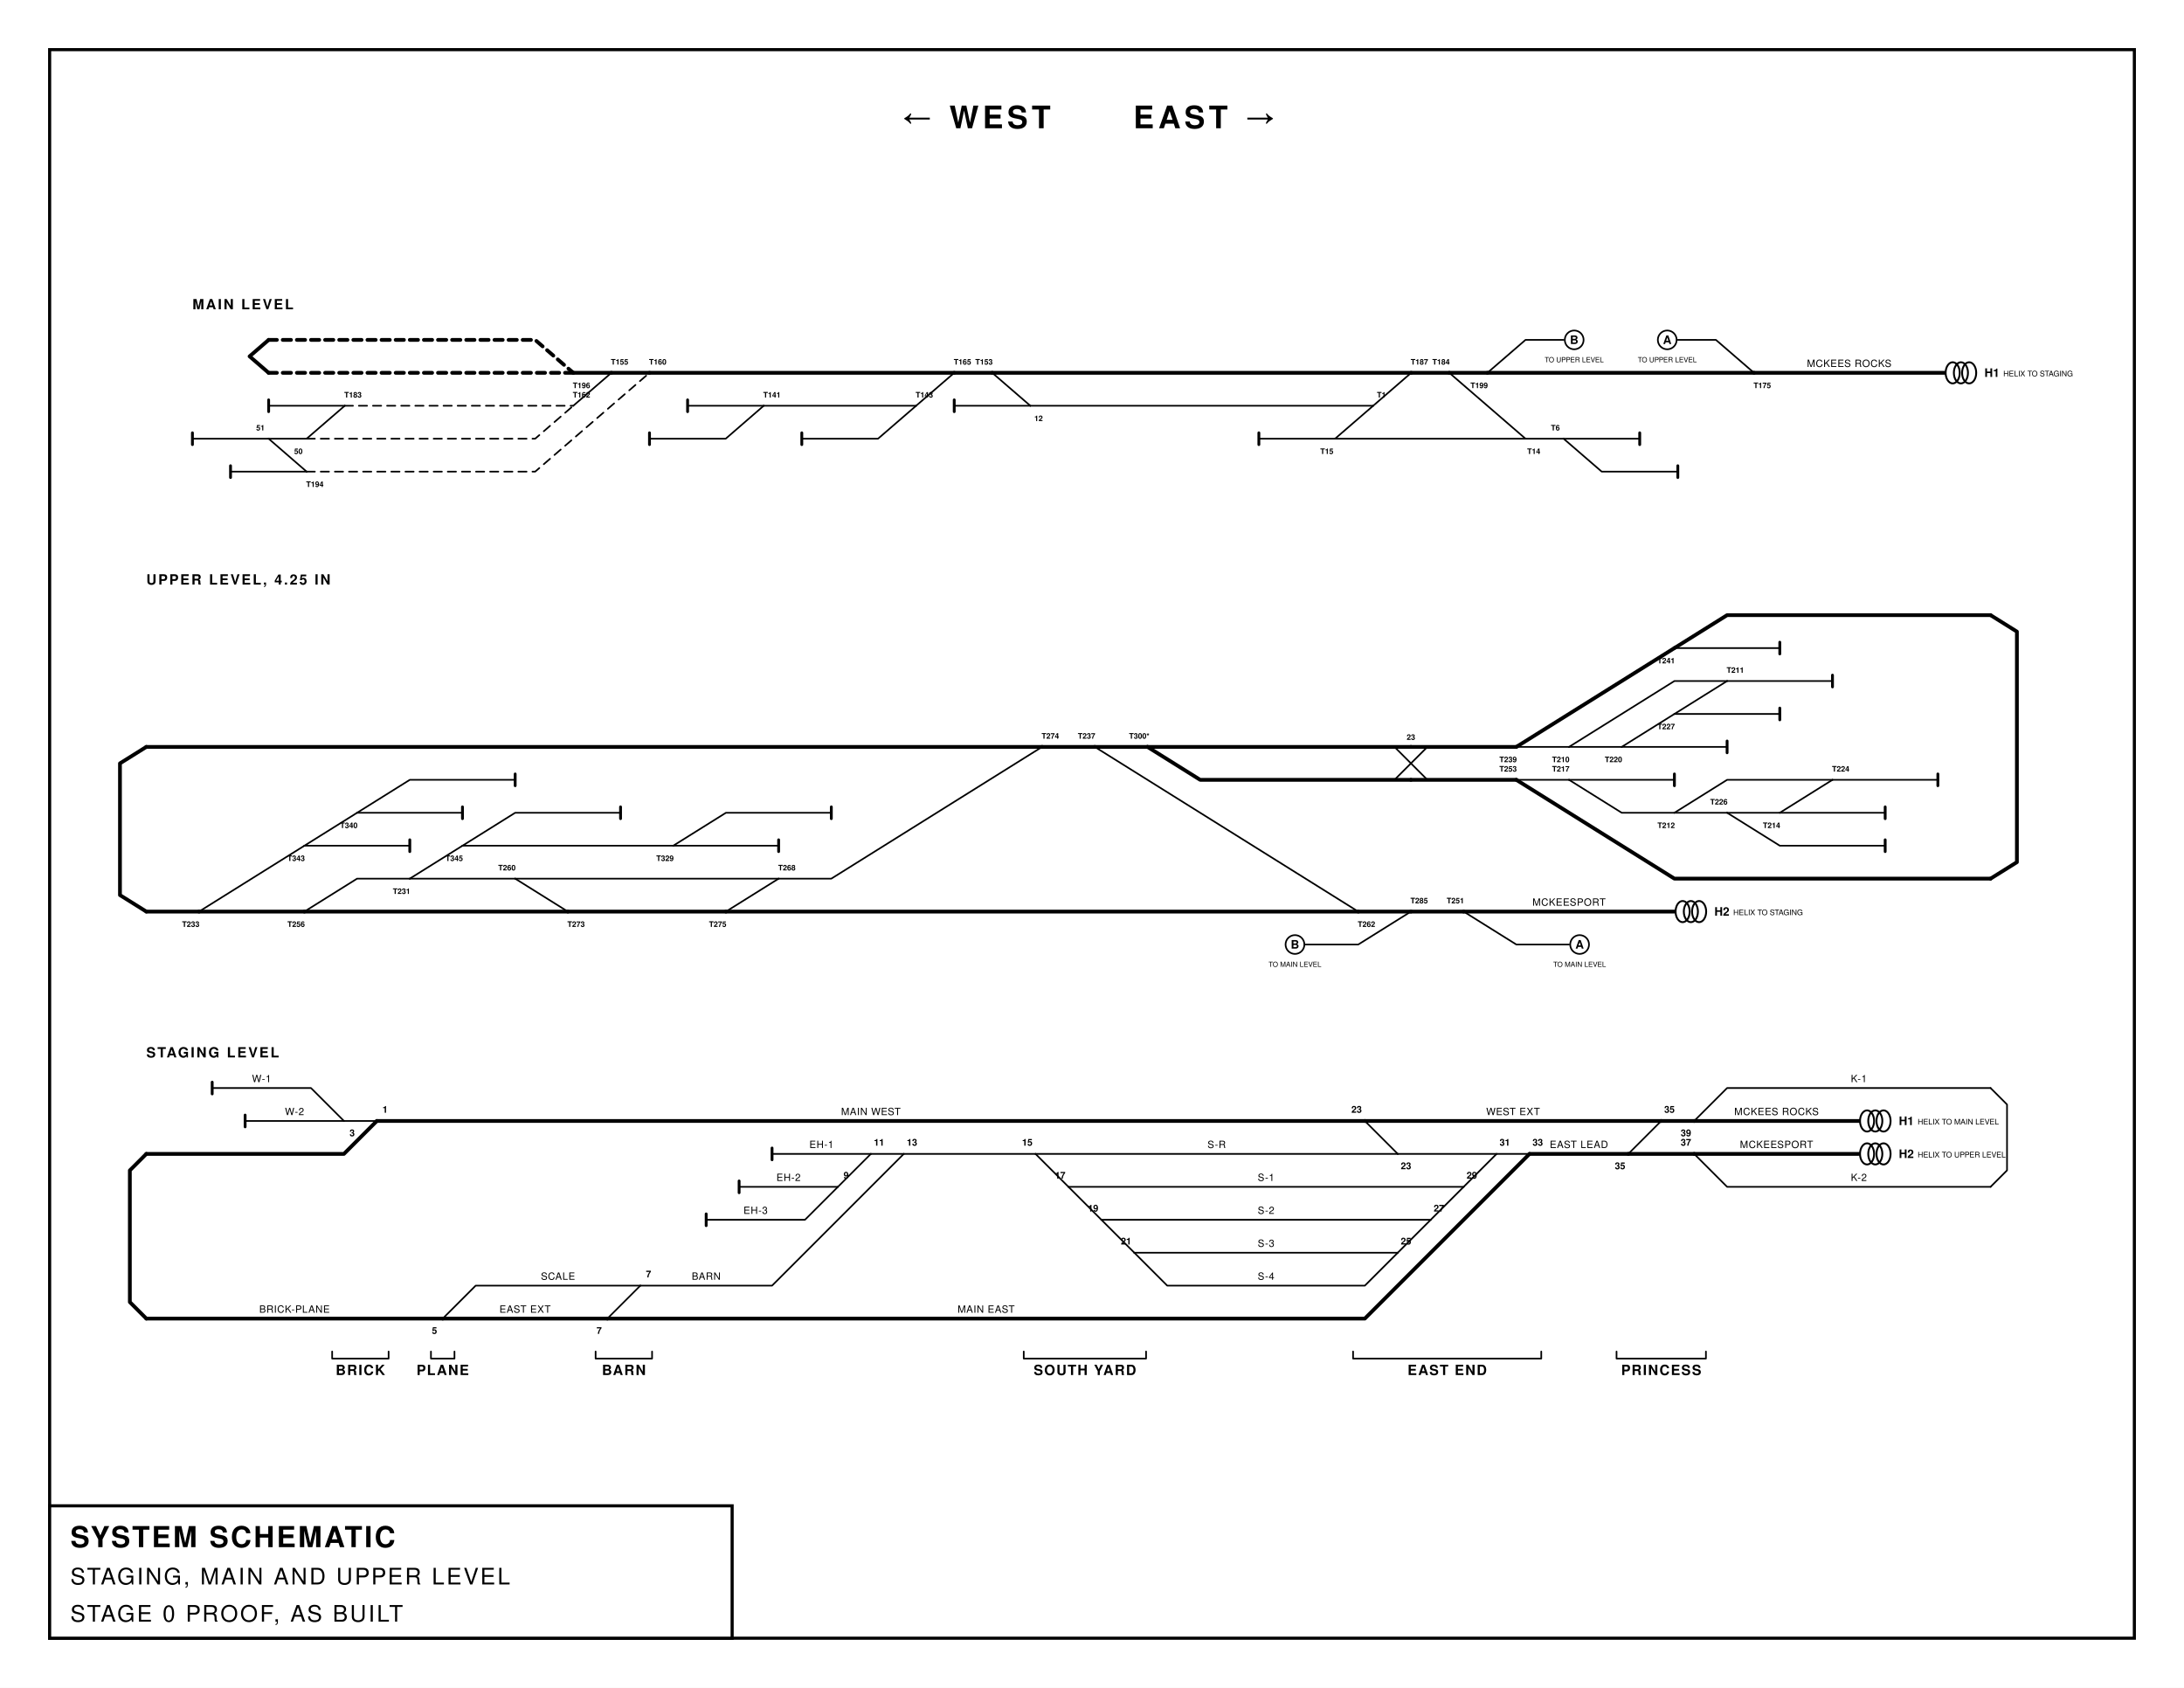
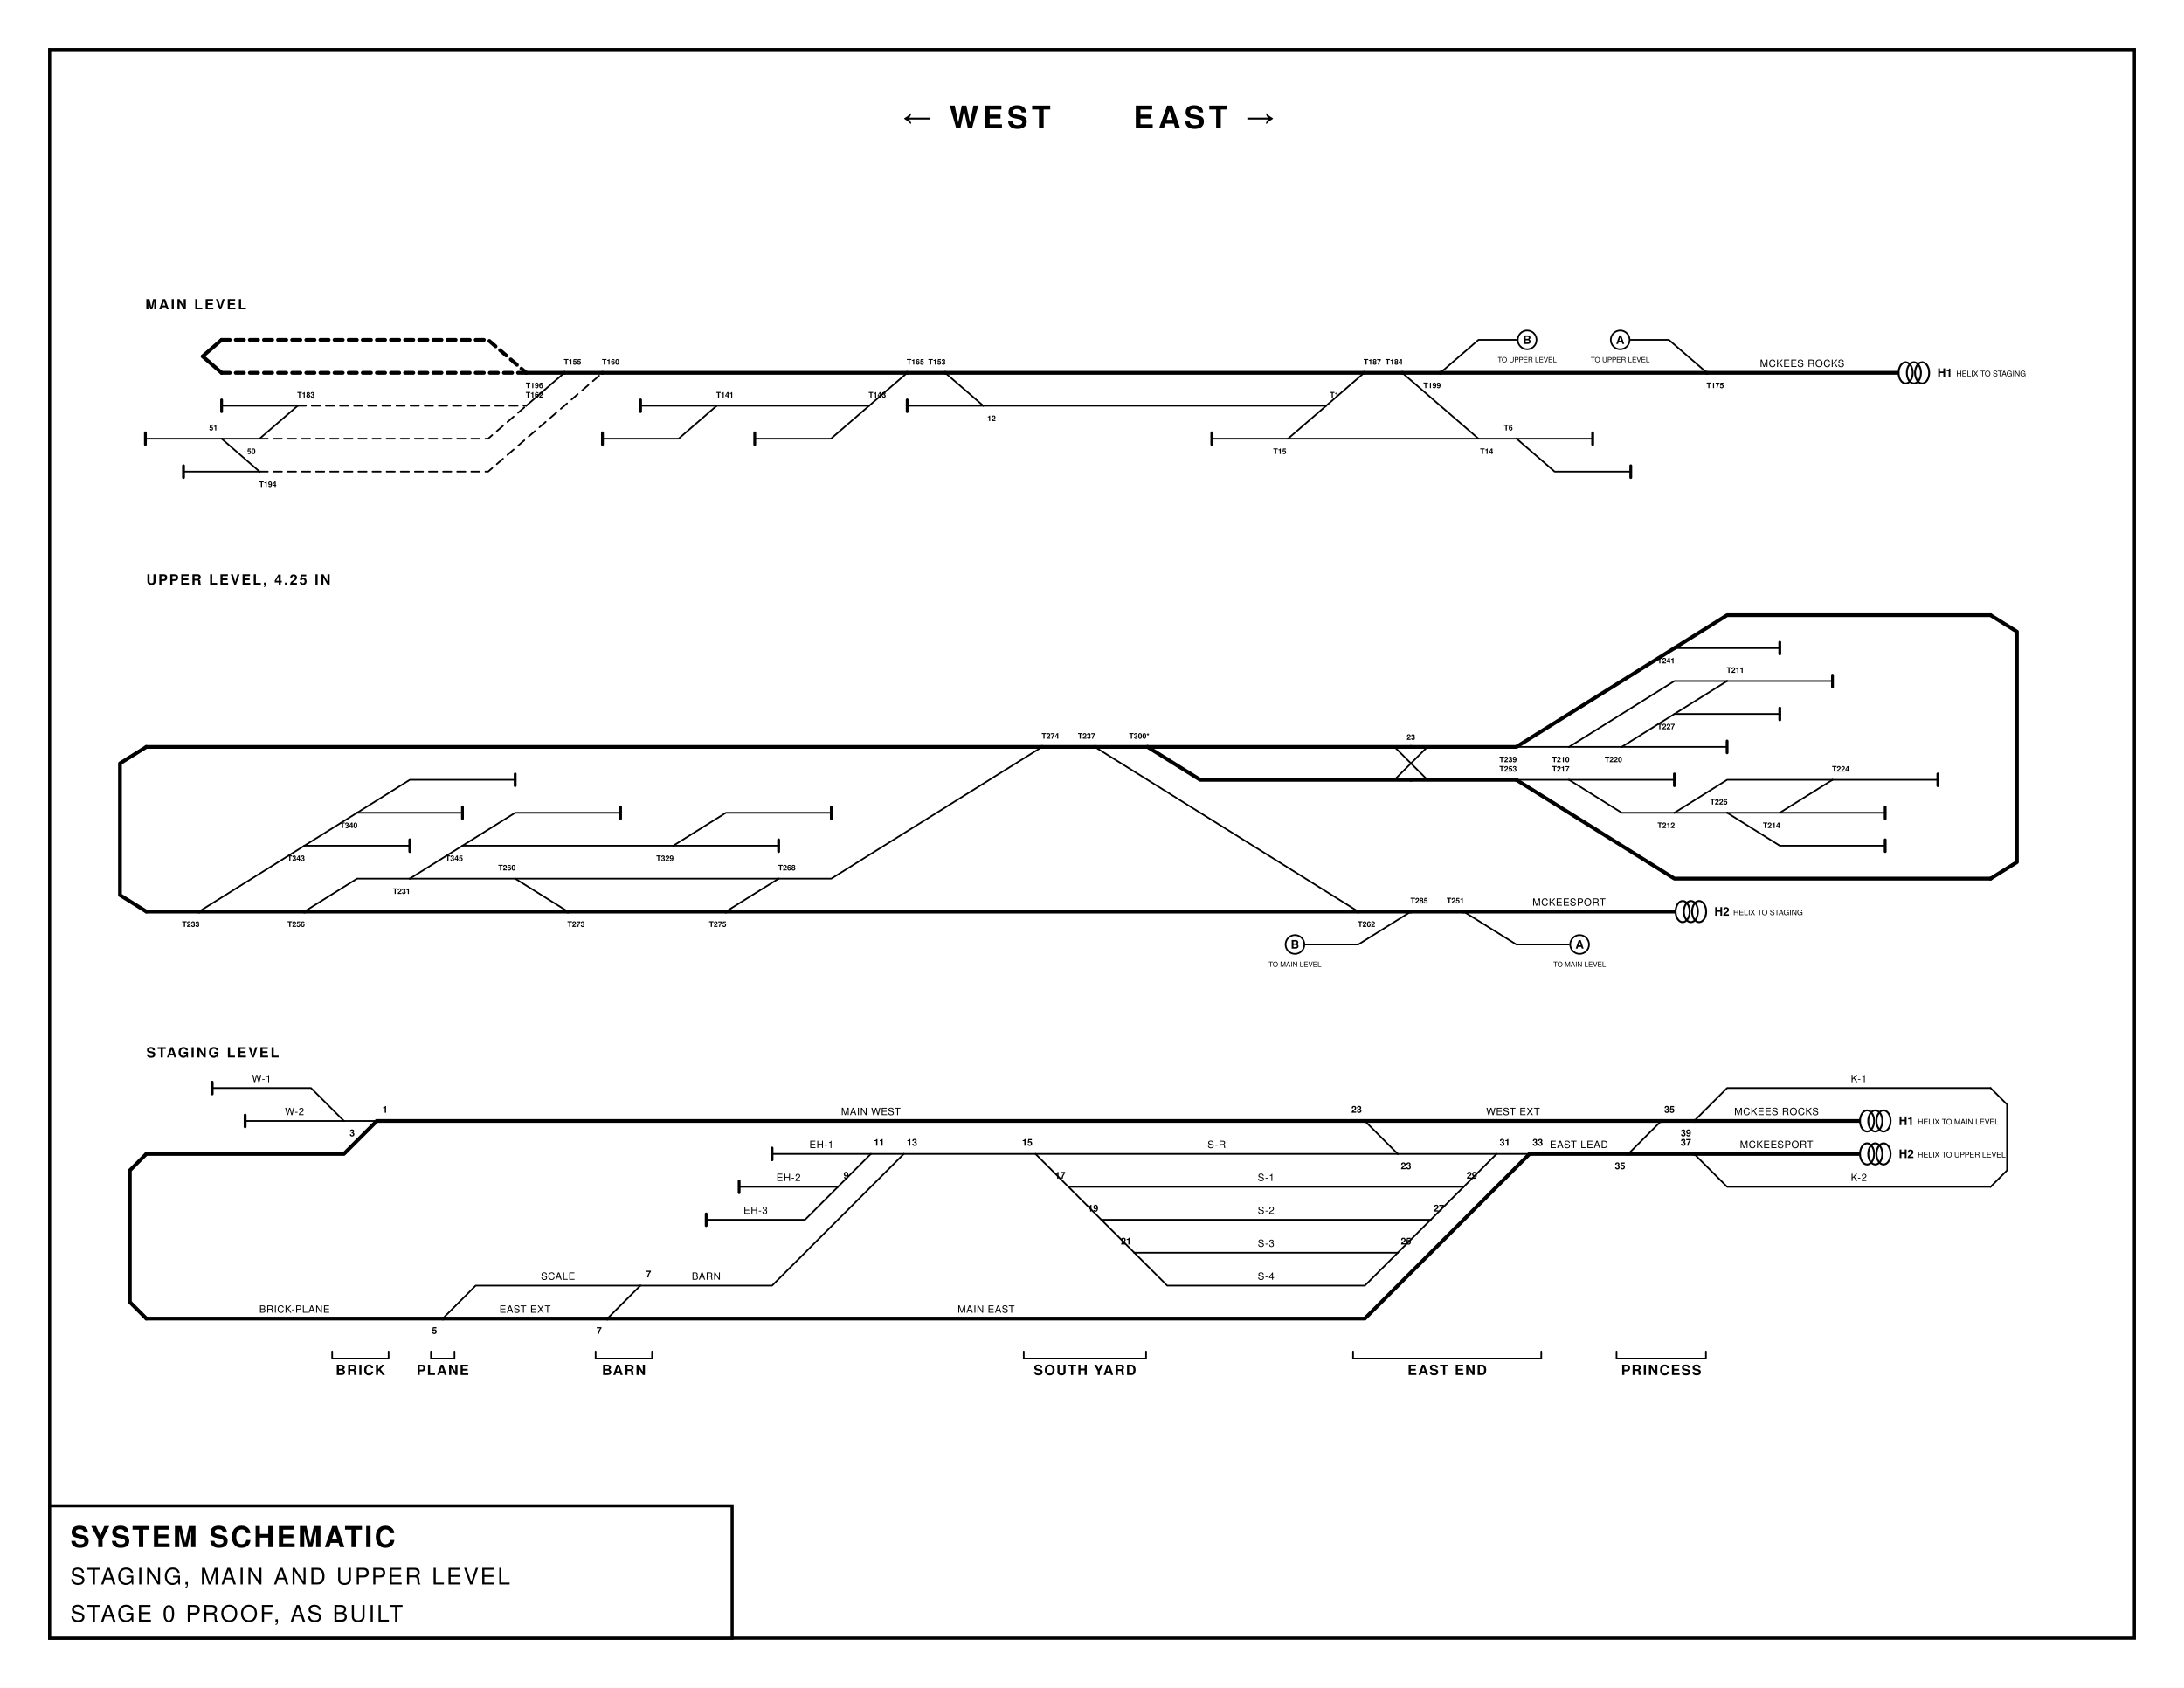
<svg xmlns="http://www.w3.org/2000/svg" viewBox="0 0 1056 816" width="1056" height="816" font-family="'Helvetica Neue',Helvetica,Arial,sans-serif">
  <rect width="1056" height="816" fill="#fff" />
  <rect x="24" y="24" width="1008" height="768" fill="none" stroke="#000" stroke-width="1.5" />
  <g transform="translate(48.0,130.2) scale(0.5687)" fill="none" stroke="#000" stroke-linecap="round" stroke-linejoin="round">
-     <path d="M985.9,144.0 L1050.7,144.0" stroke-width="1.4" />
-     <path d="M1050.7,144.0 L1212.6,144.0" stroke-width="1.4" />
-     <path d="M1050.7,144.0 L1083.1,116.0" stroke-width="1.4" />
-     <path d="M1212.6,144.0 L1245.0,144.0" stroke-width="1.4" />
-     <path d="M1245.0,144.0 L1309.7,144.0" stroke-width="1.4" />
-     <path d="M1245.0,144.0 L1277.4,172.0 L1342.1,172.0" stroke-width="1.4" />
-     <path d="M1083.1,116.0 L1115.4,88.0" stroke-width="1.4" />
-     <path d="M791.6,116.0 L1083.1,116.0" stroke-width="1.4" />
-     <path d="M726.9,116.0 L791.6,116.0" stroke-width="1.4" />
-     <path d="M759.2,88.0 L791.6,116.0" stroke-width="1.4" />
-     <path d="M1147.8,88.0 L1212.6,144.0" stroke-width="1.4" />
-     <path d="M564.9,116.0 L694.5,116.0" stroke-width="1.4" />
-     <path d="M500.2,116.0 L564.9,116.0" stroke-width="1.4" />
-     <path d="M467.8,144.0 L532.6,144.0 L564.9,116.0" stroke-width="1.4" />
-     <path d="M694.5,116.0 L726.9,88.0" stroke-width="1.4" />
-     <path d="M597.3,144.0 L662.1,144.0 L694.5,116.0" stroke-width="1.4" />
-     <path d="M726.9,88.0 L759.2,88.0" stroke-width="3.2" />
-     <path d="M759.2,88.0 L1115.4,88.0" stroke-width="3.2" />
-     <path d="M435.4,88.0 L467.8,88.0" stroke-width="3.2" />
-     <path d="M403.0,88.0 L435.4,88.0" stroke-width="3.2" />
-     <path d="M403.0,116.0 L435.4,88.0" stroke-width="1.4" />
-     <path d="M176.3,144.0 L370.6,144.0 L403.0,116.0" stroke-width="1.4" stroke-dasharray="7 5" />
-     <path d="M208.7,116.0 L403.0,116.0" stroke-width="1.4" stroke-dasharray="7 5" />
-     <path d="M467.8,88.0 L726.9,88.0" stroke-width="3.2" />
-     <path d="M176.3,172.0 L370.6,172.0 L467.8,88.0" stroke-width="1.4" stroke-dasharray="7 5" />
-     <path d="M79.2,144.0 L144.0,144.0" stroke-width="1.4" />
-     <path d="M144.0,144.0 L176.3,172.0" stroke-width="1.4" />
-     <path d="M176.3,144.0 L208.7,116.0" stroke-width="1.4" />
-     <path d="M144.0,144.0 L176.3,144.0" stroke-width="1.4" />
-     <path d="M1115.4,88.0 L1147.8,88.0" stroke-width="3.2" />
-     <path d="M1147.8,88.0 L1180.2,88.0" stroke-width="3.2" />
-     <path d="M144.0,116.0 L208.7,116.0" stroke-width="1.4" />
-     <path d="M111.6,172.0 L176.3,172.0" stroke-width="1.4" />
-     <path d="M144.0,88.0 L403.0,88.0" stroke-width="3.2" stroke-dasharray="7 5" />
-     <path d="M144.0,60.0 L370.6,60.0 L403.0,88.0" stroke-width="3.2" stroke-dasharray="7 5" />
-     <path d="M1406.9,88.0 L1568.8,88.0" stroke-width="3.2" />
-     <path d="M1180.2,88.0 L1406.9,88.0" stroke-width="3.2" />
-     <path d="M1342.1,60.0 L1374.5,60.0 L1406.9,88.0" stroke-width="1.4" />
-     <path d="M1180.2,88.0 L1212.6,60.0 L1245.0,60.0" stroke-width="1.4" />
-     <path d="M144.0,60.0 L127.8,74.0 L127.8,74.0 L144.0,88.0" stroke-width="3.2" />
-     <path d="M985.9,139.0 L985.9,149.0" stroke-width="2.4" />
-     <path d="M1309.7,139.0 L1309.7,149.0" stroke-width="2.4" />
-     <path d="M1342.1,167.0 L1342.1,177.0" stroke-width="2.4" />
-     <path d="M726.9,111.0 L726.9,121.0" stroke-width="2.4" />
-     <path d="M500.2,111.0 L500.2,121.0" stroke-width="2.4" />
-     <path d="M467.8,139.0 L467.8,149.0" stroke-width="2.4" />
-     <path d="M597.3,139.0 L597.3,149.0" stroke-width="2.4" />
-     <path d="M79.2,139.0 L79.2,149.0" stroke-width="2.4" />
-     <path d="M144.0,111.0 L144.0,121.0" stroke-width="2.4" />
-     <path d="M111.6,167.0 L111.6,177.0" stroke-width="2.4" />
-     <ellipse cx="1575.8" cy="88.0" rx="6" ry="9" stroke-width="1.6" />
-     <ellipse cx="1582.8" cy="88.0" rx="6" ry="9" stroke-width="1.6" />
-     <ellipse cx="1589.8" cy="88.0" rx="6" ry="9" stroke-width="1.6" />
-     <circle cx="1333.1" cy="60.0" r="8" stroke-width="1.4" fill="#fff" />
-     <circle cx="1254.0" cy="60.0" r="8" stroke-width="1.4" fill="#fff" />
-     <text x="79.2" y="34.0" font-size="12" text-anchor="start" font-weight="bold" fill="#000" stroke="none" letter-spacing="1.5">MAIN LEVEL</text>
-     <text x="1487.8" y="83.0" font-size="8.5" text-anchor="middle" font-weight="normal" fill="#000" stroke="none" letter-spacing="0.4">MCKEES ROCKS</text>
-     <text x="1043.7" y="157.0" font-size="6.5" text-anchor="middle" font-weight="bold" fill="#000" stroke="none">T15</text>
-     <text x="1238.0" y="137.0" font-size="6.5" text-anchor="middle" font-weight="bold" fill="#000" stroke="none">T6</text>
-     <text x="1090.1" y="109.0" font-size="6.5" text-anchor="middle" font-weight="bold" fill="#000" stroke="none">T1</text>
-     <text x="798.6" y="129.0" font-size="6.5" text-anchor="middle" font-weight="bold" fill="#000" stroke="none">12</text>
-     <text x="1219.6" y="157.0" font-size="6.5" text-anchor="middle" font-weight="bold" fill="#000" stroke="none">T14</text>
-     <text x="571.9" y="109.0" font-size="6.5" text-anchor="middle" font-weight="bold" fill="#000" stroke="none">T141</text>
-     <text x="701.5" y="109.0" font-size="6.5" text-anchor="middle" font-weight="bold" fill="#000" stroke="none">T143</text>
-     <text x="752.2" y="81.0" font-size="6.5" text-anchor="middle" font-weight="bold" fill="#000" stroke="none">T153</text>
-     <text x="442.4" y="81.0" font-size="6.5" text-anchor="middle" font-weight="bold" fill="#000" stroke="none">T155</text>
-     <text x="410.0" y="109.0" font-size="6.5" text-anchor="middle" font-weight="bold" fill="#000" stroke="none">T162</text>
-     <text x="474.8" y="81.0" font-size="6.5" text-anchor="middle" font-weight="bold" fill="#000" stroke="none">T160</text>
-     <text x="137.0" y="137.0" font-size="6.5" text-anchor="middle" font-weight="bold" fill="#000" stroke="none">51</text>
-     <text x="169.3" y="157.0" font-size="6.5" text-anchor="middle" font-weight="bold" fill="#000" stroke="none">50</text>
-     <text x="733.9" y="81.0" font-size="6.5" text-anchor="middle" font-weight="bold" fill="#000" stroke="none">T165</text>
-     <text x="1140.8" y="81.0" font-size="6.5" text-anchor="middle" font-weight="bold" fill="#000" stroke="none">T184</text>
-     <text x="215.7" y="109.0" font-size="6.5" text-anchor="middle" font-weight="bold" fill="#000" stroke="none">T183</text>
-     <text x="1122.4" y="81.0" font-size="6.5" text-anchor="middle" font-weight="bold" fill="#000" stroke="none">T187</text>
-     <text x="183.3" y="185.0" font-size="6.5" text-anchor="middle" font-weight="bold" fill="#000" stroke="none">T194</text>
-     <text x="410.0" y="101.0" font-size="6.5" text-anchor="middle" font-weight="bold" fill="#000" stroke="none">T196</text>
-     <text x="1413.9" y="101.0" font-size="6.5" text-anchor="middle" font-weight="bold" fill="#000" stroke="none">T175</text>
-     <text x="1173.2" y="101.0" font-size="6.5" text-anchor="middle" font-weight="bold" fill="#000" stroke="none">T199</text>
-     <text x="1602.8" y="91.5" font-size="10" text-anchor="start" font-weight="bold" fill="#000" stroke="none">H1</text>
-     <text x="1618.8" y="91.0" font-size="6.5" text-anchor="start" font-weight="normal" fill="#000" stroke="none">HELIX TO STAGING</text>
-     <text x="1333.1" y="63.5" font-size="10" text-anchor="middle" font-weight="bold" fill="#000" stroke="none">A</text>
-     <text x="1333.1" y="79.0" font-size="6" text-anchor="middle" font-weight="normal" fill="#000" stroke="none">TO UPPER LEVEL</text>
-     <text x="1254.0" y="63.5" font-size="10" text-anchor="middle" font-weight="bold" fill="#000" stroke="none">B</text>
-     <text x="1254.0" y="79.0" font-size="6" text-anchor="middle" font-weight="normal" fill="#000" stroke="none">TO UPPER LEVEL</text>
+     <path d="M945.9,144.0 L1010.7,144.0" stroke-width="1.4" />
+     <path d="M1010.7,144.0 L1172.6,144.0" stroke-width="1.4" />
+     <path d="M1010.7,144.0 L1043.1,116.0" stroke-width="1.4" />
+     <path d="M1172.6,144.0 L1205.0,144.0" stroke-width="1.4" />
+     <path d="M1205.0,144.0 L1269.7,144.0" stroke-width="1.4" />
+     <path d="M1205.0,144.0 L1237.4,172.0 L1302.1,172.0" stroke-width="1.4" />
+     <path d="M1043.1,116.0 L1075.4,88.0" stroke-width="1.4" />
+     <path d="M751.6,116.0 L1043.1,116.0" stroke-width="1.4" />
+     <path d="M686.9,116.0 L751.6,116.0" stroke-width="1.4" />
+     <path d="M719.2,88.0 L751.6,116.0" stroke-width="1.4" />
+     <path d="M1107.8,88.0 L1172.6,144.0" stroke-width="1.4" />
+     <path d="M524.9,116.0 L654.5,116.0" stroke-width="1.4" />
+     <path d="M460.2,116.0 L524.9,116.0" stroke-width="1.4" />
+     <path d="M427.8,144.0 L492.6,144.0 L524.9,116.0" stroke-width="1.4" />
+     <path d="M654.5,116.0 L686.9,88.0" stroke-width="1.4" />
+     <path d="M557.3,144.0 L622.1,144.0 L654.5,116.0" stroke-width="1.4" />
+     <path d="M686.9,88.0 L719.2,88.0" stroke-width="3.2" />
+     <path d="M719.2,88.0 L1075.4,88.0" stroke-width="3.2" />
+     <path d="M395.4,88.0 L427.8,88.0" stroke-width="3.2" />
+     <path d="M363.0,88.0 L395.4,88.0" stroke-width="3.2" />
+     <path d="M363.0,116.0 L395.4,88.0" stroke-width="1.4" />
+     <path d="M136.3,144.0 L330.6,144.0 L363.0,116.0" stroke-width="1.4" stroke-dasharray="7 5" />
+     <path d="M168.7,116.0 L363.0,116.0" stroke-width="1.4" stroke-dasharray="7 5" />
+     <path d="M427.8,88.0 L686.9,88.0" stroke-width="3.2" />
+     <path d="M136.3,172.0 L330.6,172.0 L427.8,88.0" stroke-width="1.4" stroke-dasharray="7 5" />
+     <path d="M39.2,144.0 L104.0,144.0" stroke-width="1.4" />
+     <path d="M104.0,144.0 L136.3,172.0" stroke-width="1.4" />
+     <path d="M136.3,144.0 L168.7,116.0" stroke-width="1.4" />
+     <path d="M104.0,144.0 L136.3,144.0" stroke-width="1.4" />
+     <path d="M1075.4,88.0 L1107.8,88.0" stroke-width="3.2" />
+     <path d="M1107.8,88.0 L1140.2,88.0" stroke-width="3.2" />
+     <path d="M104.0,116.0 L168.7,116.0" stroke-width="1.4" />
+     <path d="M71.6,172.0 L136.3,172.0" stroke-width="1.4" />
+     <path d="M104.0,88.0 L363.0,88.0" stroke-width="3.2" stroke-dasharray="7 5" />
+     <path d="M104.0,60.0 L330.6,60.0 L363.0,88.0" stroke-width="3.2" stroke-dasharray="7 5" />
+     <path d="M1366.9,88.0 L1528.8,88.0" stroke-width="3.2" />
+     <path d="M1140.2,88.0 L1366.9,88.0" stroke-width="3.2" />
+     <path d="M1302.1,60.0 L1334.5,60.0 L1366.9,88.0" stroke-width="1.4" />
+     <path d="M1140.2,88.0 L1172.6,60.0 L1205.0,60.0" stroke-width="1.4" />
+     <path d="M104.0,60.0 L87.8,74.0 L87.8,74.0 L104.0,88.0" stroke-width="3.2" />
+     <path d="M945.9,139.0 L945.9,149.0" stroke-width="2.4" />
+     <path d="M1269.7,139.0 L1269.7,149.0" stroke-width="2.4" />
+     <path d="M1302.1,167.0 L1302.1,177.0" stroke-width="2.4" />
+     <path d="M686.9,111.0 L686.9,121.0" stroke-width="2.4" />
+     <path d="M460.2,111.0 L460.2,121.0" stroke-width="2.4" />
+     <path d="M427.8,139.0 L427.8,149.0" stroke-width="2.4" />
+     <path d="M557.3,139.0 L557.3,149.0" stroke-width="2.4" />
+     <path d="M39.2,139.0 L39.2,149.0" stroke-width="2.4" />
+     <path d="M104.0,111.0 L104.0,121.0" stroke-width="2.4" />
+     <path d="M71.6,167.0 L71.6,177.0" stroke-width="2.4" />
+     <ellipse cx="1535.8" cy="88.0" rx="6" ry="9" stroke-width="1.6" />
+     <ellipse cx="1542.8" cy="88.0" rx="6" ry="9" stroke-width="1.6" />
+     <ellipse cx="1549.8" cy="88.0" rx="6" ry="9" stroke-width="1.6" />
+     <circle cx="1293.1" cy="60.0" r="8" stroke-width="1.4" fill="#fff" />
+     <circle cx="1214.0" cy="60.0" r="8" stroke-width="1.4" fill="#fff" />
+     <text x="39.2" y="34.0" font-size="12" text-anchor="start" font-weight="bold" fill="#000" stroke="none" letter-spacing="1.5">MAIN LEVEL</text>
+     <text x="1447.8" y="83.0" font-size="8.5" text-anchor="middle" font-weight="normal" fill="#000" stroke="none" letter-spacing="0.4">MCKEES ROCKS</text>
+     <text x="1003.7" y="157.0" font-size="6.5" text-anchor="middle" font-weight="bold" fill="#000" stroke="none">T15</text>
+     <text x="1198.0" y="137.0" font-size="6.5" text-anchor="middle" font-weight="bold" fill="#000" stroke="none">T6</text>
+     <text x="1050.1" y="109.0" font-size="6.5" text-anchor="middle" font-weight="bold" fill="#000" stroke="none">T1</text>
+     <text x="758.6" y="129.0" font-size="6.5" text-anchor="middle" font-weight="bold" fill="#000" stroke="none">12</text>
+     <text x="1179.6" y="157.0" font-size="6.5" text-anchor="middle" font-weight="bold" fill="#000" stroke="none">T14</text>
+     <text x="531.9" y="109.0" font-size="6.5" text-anchor="middle" font-weight="bold" fill="#000" stroke="none">T141</text>
+     <text x="661.5" y="109.0" font-size="6.5" text-anchor="middle" font-weight="bold" fill="#000" stroke="none">T143</text>
+     <text x="712.2" y="81.0" font-size="6.5" text-anchor="middle" font-weight="bold" fill="#000" stroke="none">T153</text>
+     <text x="402.4" y="81.0" font-size="6.5" text-anchor="middle" font-weight="bold" fill="#000" stroke="none">T155</text>
+     <text x="370.0" y="109.0" font-size="6.5" text-anchor="middle" font-weight="bold" fill="#000" stroke="none">T162</text>
+     <text x="434.8" y="81.0" font-size="6.5" text-anchor="middle" font-weight="bold" fill="#000" stroke="none">T160</text>
+     <text x="97.0" y="137.0" font-size="6.5" text-anchor="middle" font-weight="bold" fill="#000" stroke="none">51</text>
+     <text x="129.3" y="157.0" font-size="6.5" text-anchor="middle" font-weight="bold" fill="#000" stroke="none">50</text>
+     <text x="693.9" y="81.0" font-size="6.5" text-anchor="middle" font-weight="bold" fill="#000" stroke="none">T165</text>
+     <text x="1100.8" y="81.0" font-size="6.5" text-anchor="middle" font-weight="bold" fill="#000" stroke="none">T184</text>
+     <text x="175.7" y="109.0" font-size="6.5" text-anchor="middle" font-weight="bold" fill="#000" stroke="none">T183</text>
+     <text x="1082.4" y="81.0" font-size="6.5" text-anchor="middle" font-weight="bold" fill="#000" stroke="none">T187</text>
+     <text x="143.3" y="185.0" font-size="6.5" text-anchor="middle" font-weight="bold" fill="#000" stroke="none">T194</text>
+     <text x="370.0" y="101.0" font-size="6.5" text-anchor="middle" font-weight="bold" fill="#000" stroke="none">T196</text>
+     <text x="1373.9" y="101.0" font-size="6.5" text-anchor="middle" font-weight="bold" fill="#000" stroke="none">T175</text>
+     <text x="1133.2" y="101.0" font-size="6.5" text-anchor="middle" font-weight="bold" fill="#000" stroke="none">T199</text>
+     <text x="1562.8" y="91.5" font-size="10" text-anchor="start" font-weight="bold" fill="#000" stroke="none">H1</text>
+     <text x="1578.8" y="91.0" font-size="6.5" text-anchor="start" font-weight="normal" fill="#000" stroke="none">HELIX TO STAGING</text>
+     <text x="1293.1" y="63.5" font-size="10" text-anchor="middle" font-weight="bold" fill="#000" stroke="none">A</text>
+     <text x="1293.1" y="79.0" font-size="6" text-anchor="middle" font-weight="normal" fill="#000" stroke="none">TO UPPER LEVEL</text>
+     <text x="1214.0" y="63.5" font-size="10" text-anchor="middle" font-weight="bold" fill="#000" stroke="none">B</text>
+     <text x="1214.0" y="79.0" font-size="6" text-anchor="middle" font-weight="normal" fill="#000" stroke="none">TO UPPER LEVEL</text>
    <path d="M1204.8,406.0 L1249.6,406.0" stroke-width="1.4" />
    <path d="M1249.6,406.0 L1339.2,350.0 L1384.0,350.0" stroke-width="1.4" />
    <path d="M1249.6,406.0 L1294.4,406.0" stroke-width="1.4" />
    <path d="M1384.0,350.0 L1473.6,350.0" stroke-width="1.4" />
    <path d="M1339.2,378.0 L1384.0,350.0" stroke-width="1.4" />
    <path d="M1249.6,434.0 L1294.4,462.0 L1339.2,462.0" stroke-width="1.4" />
    <path d="M1339.2,462.0 L1384.0,462.0" stroke-width="1.4" />
    <path d="M1339.2,462.0 L1384.0,434.0 L1473.6,434.0" stroke-width="1.4" />
    <path d="M1384.0,462.0 L1428.8,462.0" stroke-width="1.4" />
    <path d="M1428.8,462.0 L1518.4,462.0" stroke-width="1.4" />
    <path d="M1428.8,462.0 L1473.6,434.0" stroke-width="1.4" />
    <path d="M1204.8,434.0 L1249.6,434.0" stroke-width="1.4" />
    <path d="M1249.6,434.0 L1339.2,434.0" stroke-width="1.4" />
    <path d="M1294.4,406.0 L1339.2,378.0" stroke-width="1.4" />
    <path d="M1294.4,406.0 L1384.0,406.0" stroke-width="1.4" />
    <path d="M1473.6,434.0 L1563.2,434.0" stroke-width="1.4" />
    <path d="M1384.0,462.0 L1428.8,490.0 L1518.4,490.0" stroke-width="1.4" />
    <path d="M1339.2,378.0 L1428.8,378.0" stroke-width="1.4" />
    <path d="M174.4,546.0 L219.2,518.0 L264.0,518.0" stroke-width="1.4" />
    <path d="M264.0,518.0 L353.6,518.0" stroke-width="1.4" />
    <path d="M264.0,518.0 L308.8,490.0" stroke-width="1.4" />
    <path d="M40.0,546.0 L84.8,546.0" stroke-width="3.2" />
    <path d="M40.0,406.0 L801.6,406.0" stroke-width="3.2" />
    <path d="M84.8,546.0 L174.4,546.0" stroke-width="3.2" />
    <path d="M84.8,546.0 L174.4,490.0" stroke-width="1.4" />
    <path d="M1115.2,406.0 L1204.8,406.0" stroke-width="3.2" />
    <path d="M1204.8,406.0 L1339.2,322.0" stroke-width="3.2" />
    <path d="M1339.2,322.0 L1384.0,294.0 L1608.0,294.0" stroke-width="3.2" />
    <path d="M1204.8,434.0 L1339.2,518.0 L1608.0,518.0" stroke-width="3.2" />
    <path d="M1339.2,322.0 L1428.8,322.0" stroke-width="1.4" />
    <path d="M1115.2,434.0 L1204.8,434.0" stroke-width="3.2" />
    <path d="M1115.2,546.0 L1160.0,546.0" stroke-width="3.2" />
    <path d="M174.4,546.0 L398.4,546.0" stroke-width="3.2" />
    <path d="M801.6,406.0 L846.4,406.0" stroke-width="3.2" />
    <path d="M846.4,406.0 L1070.4,546.0" stroke-width="1.4" />
    <path d="M353.6,518.0 L577.6,518.0" stroke-width="1.4" />
    <path d="M353.6,518.0 L398.4,546.0" stroke-width="1.4" />
    <path d="M1070.4,546.0 L1115.2,546.0" stroke-width="3.2" />
    <path d="M532.8,546.0 L1070.4,546.0" stroke-width="3.2" />
    <path d="M577.6,518.0 L622.4,518.0 L801.6,406.0" stroke-width="1.4" />
    <path d="M532.8,546.0 L577.6,518.0" stroke-width="1.4" />
    <path d="M398.4,546.0 L532.8,546.0" stroke-width="3.2" />
    <path d="M891.2,406.0 L936.0,434.0 L1115.2,434.0" stroke-width="3.2" />
    <path d="M308.8,490.0 L488.0,490.0" stroke-width="1.4" />
    <path d="M488.0,490.0 L577.6,490.0" stroke-width="1.4" />
    <path d="M488.0,490.0 L532.8,462.0 L622.4,462.0" stroke-width="1.4" />
    <path d="M174.4,490.0 L219.2,462.0" stroke-width="1.4" />
    <path d="M219.2,462.0 L308.8,462.0" stroke-width="1.4" />
    <path d="M219.2,462.0 L264.0,434.0 L353.6,434.0" stroke-width="1.4" />
    <path d="M308.8,490.0 L353.6,462.0 L443.2,462.0" stroke-width="1.4" />
    <path d="M174.4,490.0 L264.0,490.0" stroke-width="1.4" />
    <path d="M1160.0,546.0 L1339.2,546.0" stroke-width="3.2" />
    <path d="M891.2,406.0 L1115.2,406.0" stroke-width="3.2" />
    <path d="M846.4,406.0 L891.2,406.0" stroke-width="3.2" />
    <path d="M1160.0,546.0 L1204.8,574.0 L1249.6,574.0" stroke-width="1.4" />
    <path d="M1025.6,574.0 L1070.4,574.0 L1115.2,546.0" stroke-width="1.4" />
    <path d="M40.0,406.0 L17.6,420.0 L17.6,532.0 L40.0,546.0" stroke-width="3.2" />
    <path d="M1608.0,294.0 L1630.4,308.0 L1630.4,504.0 L1608.0,518.0" stroke-width="3.2" />
    <path d="M1101.2,406.0 L1129.2,434.0 M1101.2,434.0 L1129.2,406.0" stroke-width="1.4" />
    <path d="M1473.6,345.0 L1473.6,355.0" stroke-width="2.4" />
    <path d="M1518.4,457.0 L1518.4,467.0" stroke-width="2.4" />
    <path d="M1339.2,429.0 L1339.2,439.0" stroke-width="2.4" />
    <path d="M1384.0,401.0 L1384.0,411.0" stroke-width="2.4" />
    <path d="M1563.2,429.0 L1563.2,439.0" stroke-width="2.4" />
    <path d="M1518.4,485.0 L1518.4,495.0" stroke-width="2.4" />
    <path d="M1428.8,373.0 L1428.8,383.0" stroke-width="2.4" />
    <path d="M1428.8,317.0 L1428.8,327.0" stroke-width="2.4" />
    <ellipse cx="1346.2" cy="546.0" rx="6" ry="9" stroke-width="1.6" />
    <ellipse cx="1353.2" cy="546.0" rx="6" ry="9" stroke-width="1.6" />
    <ellipse cx="1360.2" cy="546.0" rx="6" ry="9" stroke-width="1.6" />
    <path d="M577.6,485.0 L577.6,495.0" stroke-width="2.4" />
    <path d="M622.4,457.0 L622.4,467.0" stroke-width="2.4" />
    <path d="M308.8,457.0 L308.8,467.0" stroke-width="2.4" />
    <path d="M353.6,429.0 L353.6,439.0" stroke-width="2.4" />
    <path d="M443.2,457.0 L443.2,467.0" stroke-width="2.4" />
    <path d="M264.0,485.0 L264.0,495.0" stroke-width="2.4" />
    <circle cx="1258.6" cy="574.0" r="8" stroke-width="1.4" fill="#fff" />
    <circle cx="1016.6" cy="574.0" r="8" stroke-width="1.4" fill="#fff" />
    <text x="40.0" y="268.0" font-size="12" text-anchor="start" font-weight="bold" fill="#000" stroke="none" letter-spacing="1.5">UPPER LEVEL, 4.25 IN</text>
    <text x="1249.6" y="541.0" font-size="8.5" text-anchor="middle" font-weight="normal" fill="#000" stroke="none" letter-spacing="0.4">MCKEESPORT</text>
    <text x="1242.6" y="419.0" font-size="6.5" text-anchor="middle" font-weight="bold" fill="#000" stroke="none">T210</text>
    <text x="1391.0" y="343.0" font-size="6.5" text-anchor="middle" font-weight="bold" fill="#000" stroke="none">T211</text>
    <text x="1332.2" y="475.0" font-size="6.5" text-anchor="middle" font-weight="bold" fill="#000" stroke="none">T212</text>
    <text x="1421.8" y="475.0" font-size="6.5" text-anchor="middle" font-weight="bold" fill="#000" stroke="none">T214</text>
    <text x="1242.6" y="427.0" font-size="6.5" text-anchor="middle" font-weight="bold" fill="#000" stroke="none">T217</text>
    <text x="1287.4" y="419.0" font-size="6.5" text-anchor="middle" font-weight="bold" fill="#000" stroke="none">T220</text>
    <text x="1480.6" y="427.0" font-size="6.5" text-anchor="middle" font-weight="bold" fill="#000" stroke="none">T224</text>
    <text x="1377.0" y="455.0" font-size="6.5" text-anchor="middle" font-weight="bold" fill="#000" stroke="none">T226</text>
    <text x="1332.2" y="391.0" font-size="6.5" text-anchor="middle" font-weight="bold" fill="#000" stroke="none">T227</text>
    <text x="257.0" y="531.0" font-size="6.5" text-anchor="middle" font-weight="bold" fill="#000" stroke="none">T231</text>
    <text x="77.8" y="559.0" font-size="6.5" text-anchor="middle" font-weight="bold" fill="#000" stroke="none">T233</text>
    <text x="1197.8" y="419.0" font-size="6.5" text-anchor="middle" font-weight="bold" fill="#000" stroke="none">T239</text>
    <text x="1332.2" y="335.0" font-size="6.5" text-anchor="middle" font-weight="bold" fill="#000" stroke="none">T241</text>
    <text x="1197.8" y="427.0" font-size="6.5" text-anchor="middle" font-weight="bold" fill="#000" stroke="none">T253</text>
    <text x="1153.0" y="539.0" font-size="6.5" text-anchor="middle" font-weight="bold" fill="#000" stroke="none">T251</text>
    <text x="167.4" y="559.0" font-size="6.5" text-anchor="middle" font-weight="bold" fill="#000" stroke="none">T256</text>
    <text x="839.4" y="399.0" font-size="6.5" text-anchor="middle" font-weight="bold" fill="#000" stroke="none">T237</text>
    <text x="346.6" y="511.0" font-size="6.5" text-anchor="middle" font-weight="bold" fill="#000" stroke="none">T260</text>
    <text x="1077.4" y="559.0" font-size="6.5" text-anchor="middle" font-weight="bold" fill="#000" stroke="none">T262</text>
    <text x="584.6" y="511.0" font-size="6.5" text-anchor="middle" font-weight="bold" fill="#000" stroke="none">T268</text>
    <text x="808.6" y="399.0" font-size="6.5" text-anchor="middle" font-weight="bold" fill="#000" stroke="none">T274</text>
    <text x="405.4" y="559.0" font-size="6.5" text-anchor="middle" font-weight="bold" fill="#000" stroke="none">T273</text>
    <text x="1122.2" y="539.0" font-size="6.5" text-anchor="middle" font-weight="bold" fill="#000" stroke="none">T285</text>
    <text x="525.8" y="559.0" font-size="6.5" text-anchor="middle" font-weight="bold" fill="#000" stroke="none">T275</text>
    <text x="1115.2" y="400.0" font-size="6.5" text-anchor="middle" font-weight="bold" fill="#000" stroke="none">23</text>
    <text x="884.2" y="399.0" font-size="6.5" text-anchor="middle" font-weight="bold" fill="#000" stroke="none">T300*</text>
    <text x="481.0" y="503.0" font-size="6.5" text-anchor="middle" font-weight="bold" fill="#000" stroke="none">T329</text>
    <text x="212.2" y="475.0" font-size="6.5" text-anchor="middle" font-weight="bold" fill="#000" stroke="none">T340</text>
    <text x="301.8" y="503.0" font-size="6.5" text-anchor="middle" font-weight="bold" fill="#000" stroke="none">T345</text>
    <text x="167.4" y="503.0" font-size="6.5" text-anchor="middle" font-weight="bold" fill="#000" stroke="none">T343</text>
    <text x="1373.2" y="549.5" font-size="10" text-anchor="start" font-weight="bold" fill="#000" stroke="none">H2</text>
    <text x="1389.2" y="549.0" font-size="6.5" text-anchor="start" font-weight="normal" fill="#000" stroke="none">HELIX TO STAGING</text>
    <text x="1258.6" y="577.5" font-size="10" text-anchor="middle" font-weight="bold" fill="#000" stroke="none">A</text>
    <text x="1258.6" y="593.0" font-size="6" text-anchor="middle" font-weight="normal" fill="#000" stroke="none">TO MAIN LEVEL</text>
    <text x="1016.6" y="577.5" font-size="10" text-anchor="middle" font-weight="bold" fill="#000" stroke="none">B</text>
    <text x="1016.6" y="593.0" font-size="6" text-anchor="middle" font-weight="normal" fill="#000" stroke="none">TO MAIN LEVEL</text>
    <path d="M1188.0,752.0 L1216.0,752.0" stroke-width="1.4" />
    <path d="M1104.0,752.0 L1188.0,752.0" stroke-width="1.4" />
    <path d="M1160.0,780.0 L1188.0,752.0" stroke-width="1.4" />
    <path d="M208.0,724.0 L236.0,724.0" stroke-width="1.4" />
    <path d="M96.0,696.0 L180.0,696.0 L208.0,724.0" stroke-width="1.4" />
    <path d="M124.0,724.0 L208.0,724.0" stroke-width="1.4" />
    <path d="M796.0,752.0 L824.0,780.0" stroke-width="1.4" />
    <path d="M1328.0,724.0 L1356.0,724.0" stroke-width="3.2" />
    <path d="M1076.0,724.0 L1328.0,724.0" stroke-width="3.2" />
    <path d="M1300.0,752.0 L1328.0,724.0" stroke-width="1.4" />
    <path d="M1356.0,724.0 L1496.0,724.0" stroke-width="3.2" />
    <path d="M1356.0,724.0 L1384.0,696.0 L1608.0,696.0" stroke-width="1.4" />
    <path d="M1356.0,752.0 L1384.0,780.0 L1608.0,780.0" stroke-width="1.4" />
    <path d="M1076.0,724.0 L1104.0,752.0" stroke-width="1.4" />
    <path d="M1104.0,836.0 L1132.0,808.0" stroke-width="1.4" />
    <path d="M880.0,836.0 L908.0,864.0 L1076.0,864.0 L1104.0,836.0" stroke-width="1.4" />
    <path d="M880.0,836.0 L1104.0,836.0" stroke-width="1.4" />
    <path d="M824.0,780.0 L852.0,808.0" stroke-width="1.4" />
    <path d="M824.0,780.0 L1160.0,780.0" stroke-width="1.4" />
    <path d="M852.0,808.0 L880.0,836.0" stroke-width="1.4" />
    <path d="M1300.0,752.0 L1356.0,752.0" stroke-width="3.2" />
    <path d="M1356.0,752.0 L1496.0,752.0" stroke-width="3.2" />
    <path d="M1132.0,808.0 L1160.0,780.0" stroke-width="1.4" />
    <path d="M1216.0,752.0 L1300.0,752.0" stroke-width="3.2" />
    <path d="M852.0,808.0 L1132.0,808.0" stroke-width="1.4" />
    <path d="M40.0,892.0 L292.0,892.0" stroke-width="3.2" />
    <path d="M40.0,752.0 L208.0,752.0 L236.0,724.0" stroke-width="3.2" />
    <path d="M796.0,752.0 L1104.0,752.0" stroke-width="1.4" />
    <path d="M236.0,724.0 L1076.0,724.0" stroke-width="3.2" />
    <path d="M292.0,892.0 L320.0,864.0 L460.0,864.0" stroke-width="1.4" />
    <path d="M292.0,892.0 L432.0,892.0" stroke-width="3.2" />
    <path d="M432.0,892.0 L1076.0,892.0 L1216.0,752.0" stroke-width="3.2" />
    <path d="M432.0,892.0 L460.0,864.0" stroke-width="1.4" />
    <path d="M460.0,864.0 L572.0,864.0 L684.0,752.0" stroke-width="1.4" />
    <path d="M684.0,752.0 L796.0,752.0" stroke-width="1.4" />
    <path d="M656.0,752.0 L684.0,752.0" stroke-width="1.4" />
    <path d="M572.0,752.0 L656.0,752.0" stroke-width="1.4" />
    <path d="M628.0,780.0 L656.0,752.0" stroke-width="1.4" />
    <path d="M544.0,780.0 L628.0,780.0" stroke-width="1.4" />
    <path d="M516.0,808.0 L600.0,808.0 L628.0,780.0" stroke-width="1.4" />
    <path d="M1608.0,696.0 L1622.0,710.0 L1622.0,766.0 L1608.0,780.0" stroke-width="1.4" />
    <path d="M40.0,752.0 L26.0,766.0 L26.0,878.0 L40.0,892.0" stroke-width="3.2" />
    <path d="M96.0,691.0 L96.0,701.0" stroke-width="2.4" />
    <path d="M124.0,719.0 L124.0,729.0" stroke-width="2.4" />
    <ellipse cx="1503.0" cy="724.0" rx="6" ry="9" stroke-width="1.6" />
    <ellipse cx="1510.0" cy="724.0" rx="6" ry="9" stroke-width="1.6" />
    <ellipse cx="1517.0" cy="724.0" rx="6" ry="9" stroke-width="1.6" />
    <ellipse cx="1503.0" cy="752.0" rx="6" ry="9" stroke-width="1.6" />
    <ellipse cx="1510.0" cy="752.0" rx="6" ry="9" stroke-width="1.6" />
    <ellipse cx="1517.0" cy="752.0" rx="6" ry="9" stroke-width="1.6" />
    <path d="M572.0,747.0 L572.0,757.0" stroke-width="2.4" />
    <path d="M544.0,775.0 L544.0,785.0" stroke-width="2.4" />
    <path d="M516.0,803.0 L516.0,813.0" stroke-width="2.4" />
    <path d="M198.0,920 L198.0,926 L246.0,926 L246.0,920" stroke-width="1.4" />
    <path d="M282.0,920 L282.0,926 L302.0,926 L302.0,920" stroke-width="1.4" />
    <path d="M422.0,920 L422.0,926 L470.0,926 L470.0,920" stroke-width="1.4" />
    <path d="M786.0,920 L786.0,926 L890.0,926 L890.0,920" stroke-width="1.4" />
    <path d="M1066.0,920 L1066.0,926 L1226.0,926 L1226.0,920" stroke-width="1.4" />
    <path d="M1290.0,920 L1290.0,926 L1366.0,926 L1366.0,920" stroke-width="1.4" />
    <text x="40.0" y="670.0" font-size="12" text-anchor="start" font-weight="bold" fill="#000" stroke="none" letter-spacing="1.5">STAGING LEVEL</text>
    <text x="138.0" y="691.0" font-size="8.5" text-anchor="middle" font-weight="normal" fill="#000" stroke="none" letter-spacing="0.4">W-1</text>
    <text x="166.0" y="719.0" font-size="8.5" text-anchor="middle" font-weight="normal" fill="#000" stroke="none" letter-spacing="0.4">W-2</text>
    <text x="1202.0" y="719.0" font-size="8.5" text-anchor="middle" font-weight="normal" fill="#000" stroke="none" letter-spacing="0.4">WEST EXT</text>
    <text x="1426.0" y="719.0" font-size="8.5" text-anchor="middle" font-weight="normal" fill="#000" stroke="none" letter-spacing="0.4">MCKEES ROCKS</text>
    <text x="1496.0" y="691.0" font-size="8.5" text-anchor="middle" font-weight="normal" fill="#000" stroke="none" letter-spacing="0.4">K-1</text>
    <text x="1496.0" y="775.0" font-size="8.5" text-anchor="middle" font-weight="normal" fill="#000" stroke="none" letter-spacing="0.4">K-2</text>
    <text x="992.0" y="859.0" font-size="8.5" text-anchor="middle" font-weight="normal" fill="#000" stroke="none" letter-spacing="0.4">S-4</text>
    <text x="992.0" y="831.0" font-size="8.5" text-anchor="middle" font-weight="normal" fill="#000" stroke="none" letter-spacing="0.4">S-3</text>
    <text x="992.0" y="775.0" font-size="8.5" text-anchor="middle" font-weight="normal" fill="#000" stroke="none" letter-spacing="0.4">S-1</text>
    <text x="1426.0" y="747.0" font-size="8.5" text-anchor="middle" font-weight="normal" fill="#000" stroke="none" letter-spacing="0.4">MCKEESPORT</text>
    <text x="1258.0" y="747.0" font-size="8.5" text-anchor="middle" font-weight="normal" fill="#000" stroke="none" letter-spacing="0.4">EAST LEAD</text>
    <text x="992.0" y="803.0" font-size="8.5" text-anchor="middle" font-weight="normal" fill="#000" stroke="none" letter-spacing="0.4">S-2</text>
    <text x="166.0" y="887.0" font-size="8.5" text-anchor="middle" font-weight="normal" fill="#000" stroke="none" letter-spacing="0.4">BRICK-PLANE</text>
    <text x="950.0" y="747.0" font-size="8.5" text-anchor="middle" font-weight="normal" fill="#000" stroke="none" letter-spacing="0.4">S-R</text>
    <text x="656.0" y="719.0" font-size="8.5" text-anchor="middle" font-weight="normal" fill="#000" stroke="none" letter-spacing="0.4">MAIN WEST</text>
    <text x="390.0" y="859.0" font-size="8.5" text-anchor="middle" font-weight="normal" fill="#000" stroke="none" letter-spacing="0.4">SCALE</text>
    <text x="362.0" y="887.0" font-size="8.5" text-anchor="middle" font-weight="normal" fill="#000" stroke="none" letter-spacing="0.4">EAST EXT</text>
    <text x="754.0" y="887.0" font-size="8.5" text-anchor="middle" font-weight="normal" fill="#000" stroke="none" letter-spacing="0.4">MAIN EAST</text>
    <text x="516.0" y="859.0" font-size="8.5" text-anchor="middle" font-weight="normal" fill="#000" stroke="none" letter-spacing="0.4">BARN</text>
    <text x="614.0" y="747.0" font-size="8.5" text-anchor="middle" font-weight="normal" fill="#000" stroke="none" letter-spacing="0.4">EH-1</text>
    <text x="586.0" y="775.0" font-size="8.5" text-anchor="middle" font-weight="normal" fill="#000" stroke="none" letter-spacing="0.4">EH-2</text>
    <text x="558.0" y="803.0" font-size="8.5" text-anchor="middle" font-weight="normal" fill="#000" stroke="none" letter-spacing="0.4">EH-3</text>
    <text x="1195.0" y="745.0" font-size="8" text-anchor="middle" font-weight="bold" fill="#000" stroke="none">31</text>
    <text x="215.0" y="737.0" font-size="8" text-anchor="middle" font-weight="bold" fill="#000" stroke="none">3</text>
    <text x="789.0" y="745.0" font-size="8" text-anchor="middle" font-weight="bold" fill="#000" stroke="none">15</text>
    <text x="1335.0" y="717.0" font-size="8" text-anchor="middle" font-weight="bold" fill="#000" stroke="none">35</text>
    <text x="1349.0" y="737.0" font-size="8" text-anchor="middle" font-weight="bold" fill="#000" stroke="none">39</text>
    <text x="1069.0" y="717.0" font-size="8" text-anchor="middle" font-weight="bold" fill="#000" stroke="none">23</text>
    <text x="1111.0" y="829.0" font-size="8" text-anchor="middle" font-weight="bold" fill="#000" stroke="none">25</text>
    <text x="817.0" y="773.0" font-size="8" text-anchor="middle" font-weight="bold" fill="#000" stroke="none">17</text>
    <text x="873.0" y="829.0" font-size="8" text-anchor="middle" font-weight="bold" fill="#000" stroke="none">21</text>
    <text x="1349.0" y="745.0" font-size="8" text-anchor="middle" font-weight="bold" fill="#000" stroke="none">37</text>
    <text x="1167.0" y="773.0" font-size="8" text-anchor="middle" font-weight="bold" fill="#000" stroke="none">29</text>
    <text x="1293.0" y="765.0" font-size="8" text-anchor="middle" font-weight="bold" fill="#000" stroke="none">35</text>
    <text x="845.0" y="801.0" font-size="8" text-anchor="middle" font-weight="bold" fill="#000" stroke="none">19</text>
    <text x="1223.0" y="745.0" font-size="8" text-anchor="middle" font-weight="bold" fill="#000" stroke="none">33</text>
    <text x="1139.0" y="801.0" font-size="8" text-anchor="middle" font-weight="bold" fill="#000" stroke="none">27</text>
    <text x="285.0" y="905.0" font-size="8" text-anchor="middle" font-weight="bold" fill="#000" stroke="none">5</text>
    <text x="243.0" y="717.0" font-size="8" text-anchor="middle" font-weight="bold" fill="#000" stroke="none">1</text>
    <text x="1111.0" y="765.0" font-size="8" text-anchor="middle" font-weight="bold" fill="#000" stroke="none">23</text>
    <text x="1530.0" y="727.5" font-size="10" text-anchor="start" font-weight="bold" fill="#000" stroke="none">H1</text>
    <text x="1546.0" y="727.0" font-size="6.5" text-anchor="start" font-weight="normal" fill="#000" stroke="none">HELIX TO MAIN LEVEL</text>
    <text x="1530.0" y="755.5" font-size="10" text-anchor="start" font-weight="bold" fill="#000" stroke="none">H2</text>
    <text x="1546.0" y="755.0" font-size="6.5" text-anchor="start" font-weight="normal" fill="#000" stroke="none">HELIX TO UPPER LEVEL</text>
    <text x="467.0" y="857.0" font-size="8" text-anchor="middle" font-weight="bold" fill="#000" stroke="none">7</text>
    <text x="425.0" y="905.0" font-size="8" text-anchor="middle" font-weight="bold" fill="#000" stroke="none">7</text>
    <text x="691.0" y="745.0" font-size="8" text-anchor="middle" font-weight="bold" fill="#000" stroke="none">13</text>
    <text x="663.0" y="745.0" font-size="8" text-anchor="middle" font-weight="bold" fill="#000" stroke="none">11</text>
    <text x="635.0" y="773.0" font-size="8" text-anchor="middle" font-weight="bold" fill="#000" stroke="none">9</text>
    <text x="222.0" y="940.0" font-size="12" text-anchor="middle" font-weight="bold" fill="#000" stroke="none" letter-spacing="1">BRICK</text>
    <text x="292.0" y="940.0" font-size="12" text-anchor="middle" font-weight="bold" fill="#000" stroke="none" letter-spacing="1">PLANE</text>
    <text x="446.0" y="940.0" font-size="12" text-anchor="middle" font-weight="bold" fill="#000" stroke="none" letter-spacing="1">BARN</text>
    <text x="838.0" y="940.0" font-size="12" text-anchor="middle" font-weight="bold" fill="#000" stroke="none" letter-spacing="1">SOUTH YARD</text>
    <text x="1146.0" y="940.0" font-size="12" text-anchor="middle" font-weight="bold" fill="#000" stroke="none" letter-spacing="1">EAST END</text>
    <text x="1328.0" y="940.0" font-size="12" text-anchor="middle" font-weight="bold" fill="#000" stroke="none" letter-spacing="1">PRINCESS</text>
  </g>
  <text x="508.0" y="62" font-size="15" text-anchor="end" font-weight="bold" letter-spacing="2">← WEST</text>
  <text x="548.0" y="62" font-size="15" text-anchor="start" font-weight="bold" letter-spacing="2">EAST →</text>
  <rect x="24" y="728" width="330" height="64" fill="#fff" stroke="#000" stroke-width="1.5" />
  <text x="34" y="748" font-size="14" font-weight="bold" letter-spacing="1">SYSTEM SCHEMATIC</text>
  <text x="34" y="766" font-size="11" font-weight="normal" letter-spacing="1">STAGING, MAIN AND UPPER LEVEL</text>
  <text x="34" y="784" font-size="11" font-weight="normal" letter-spacing="1">STAGE 0 PROOF, AS BUILT</text>
</svg>
